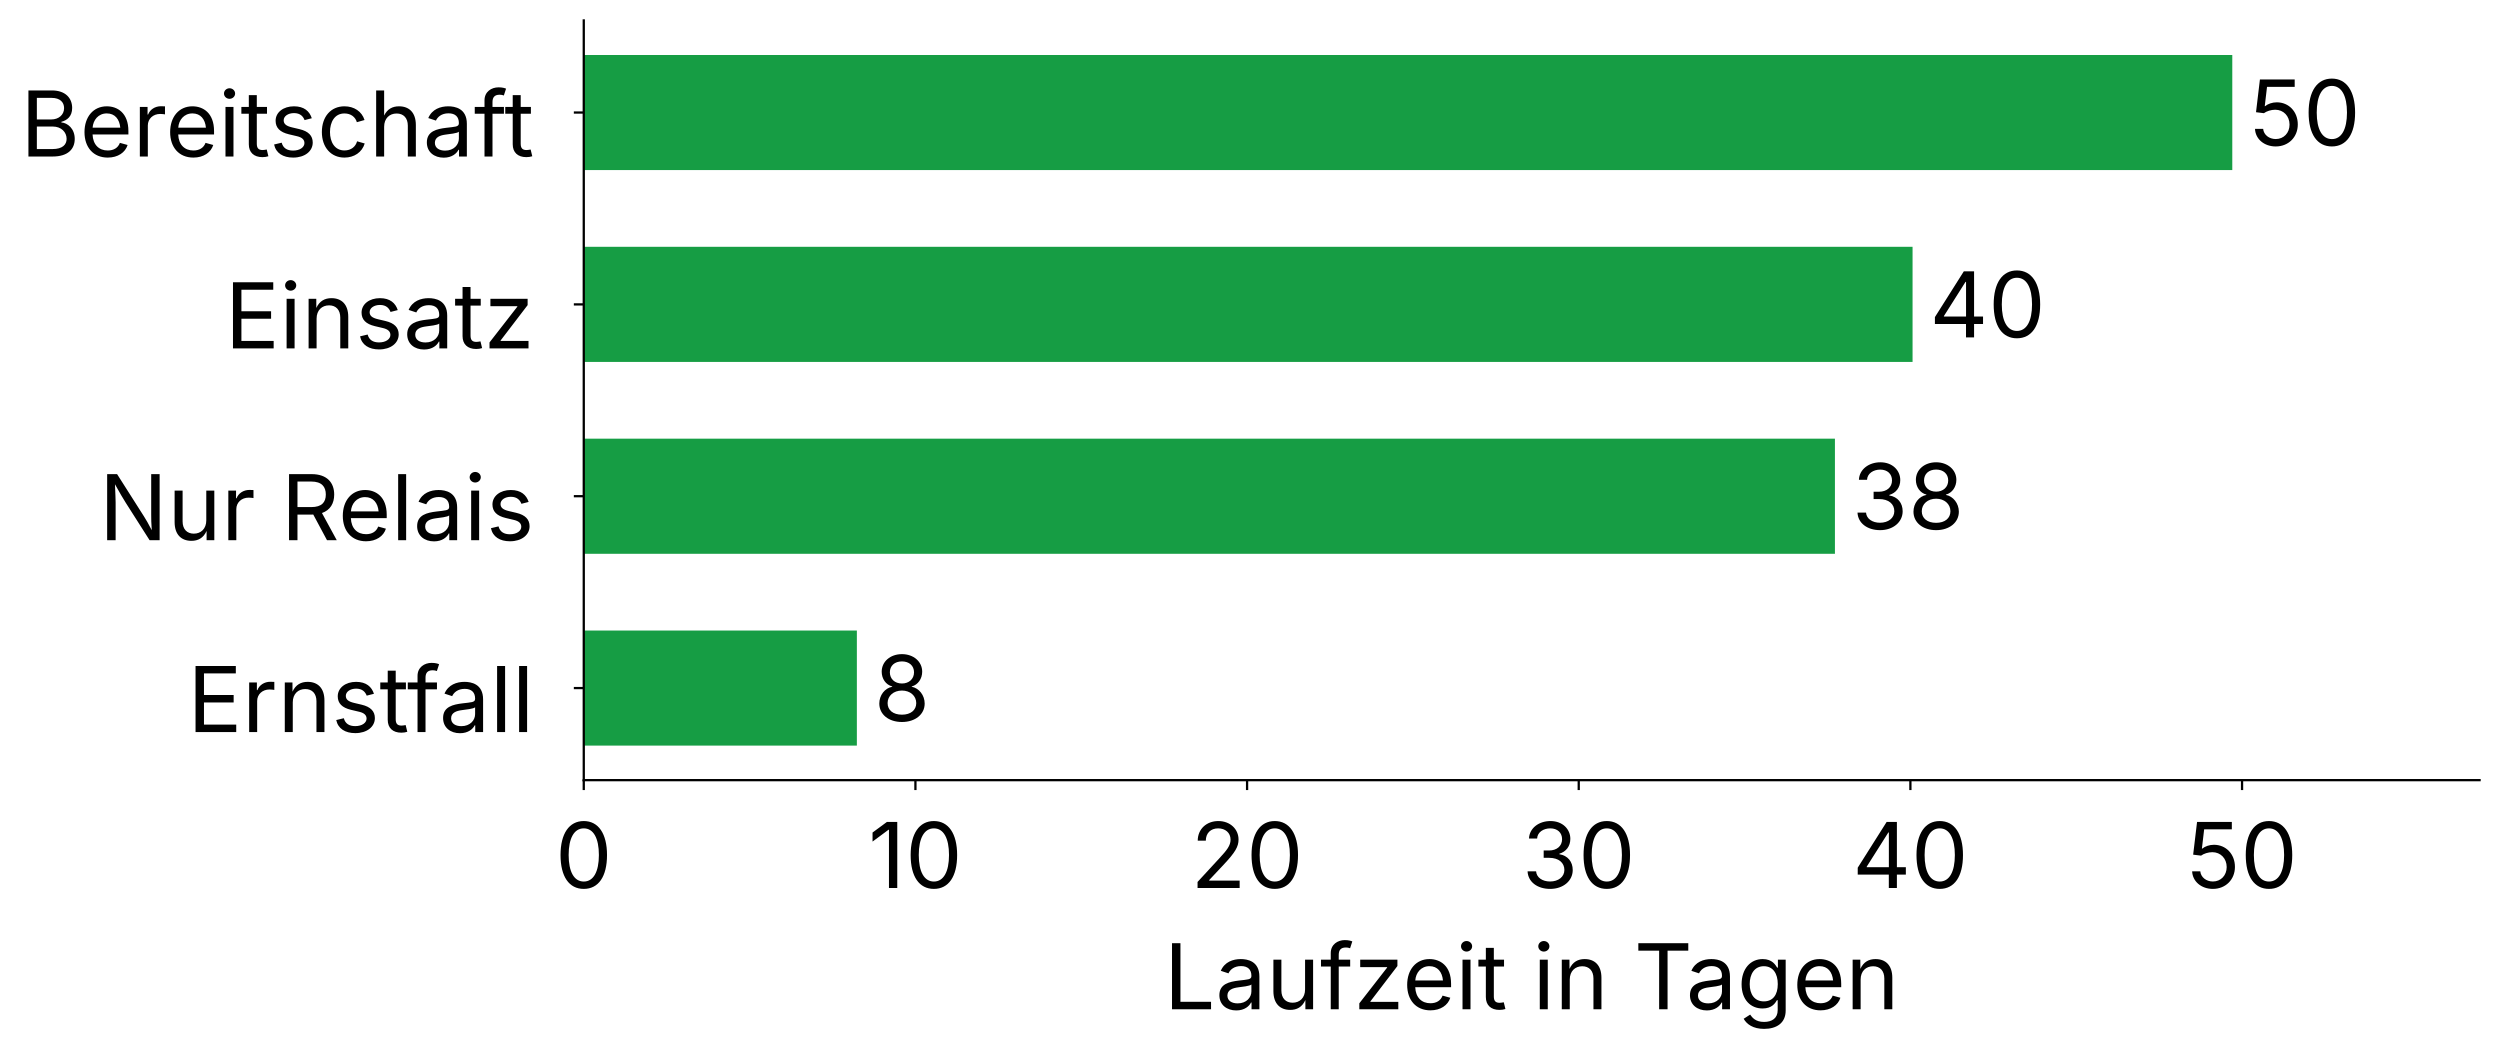
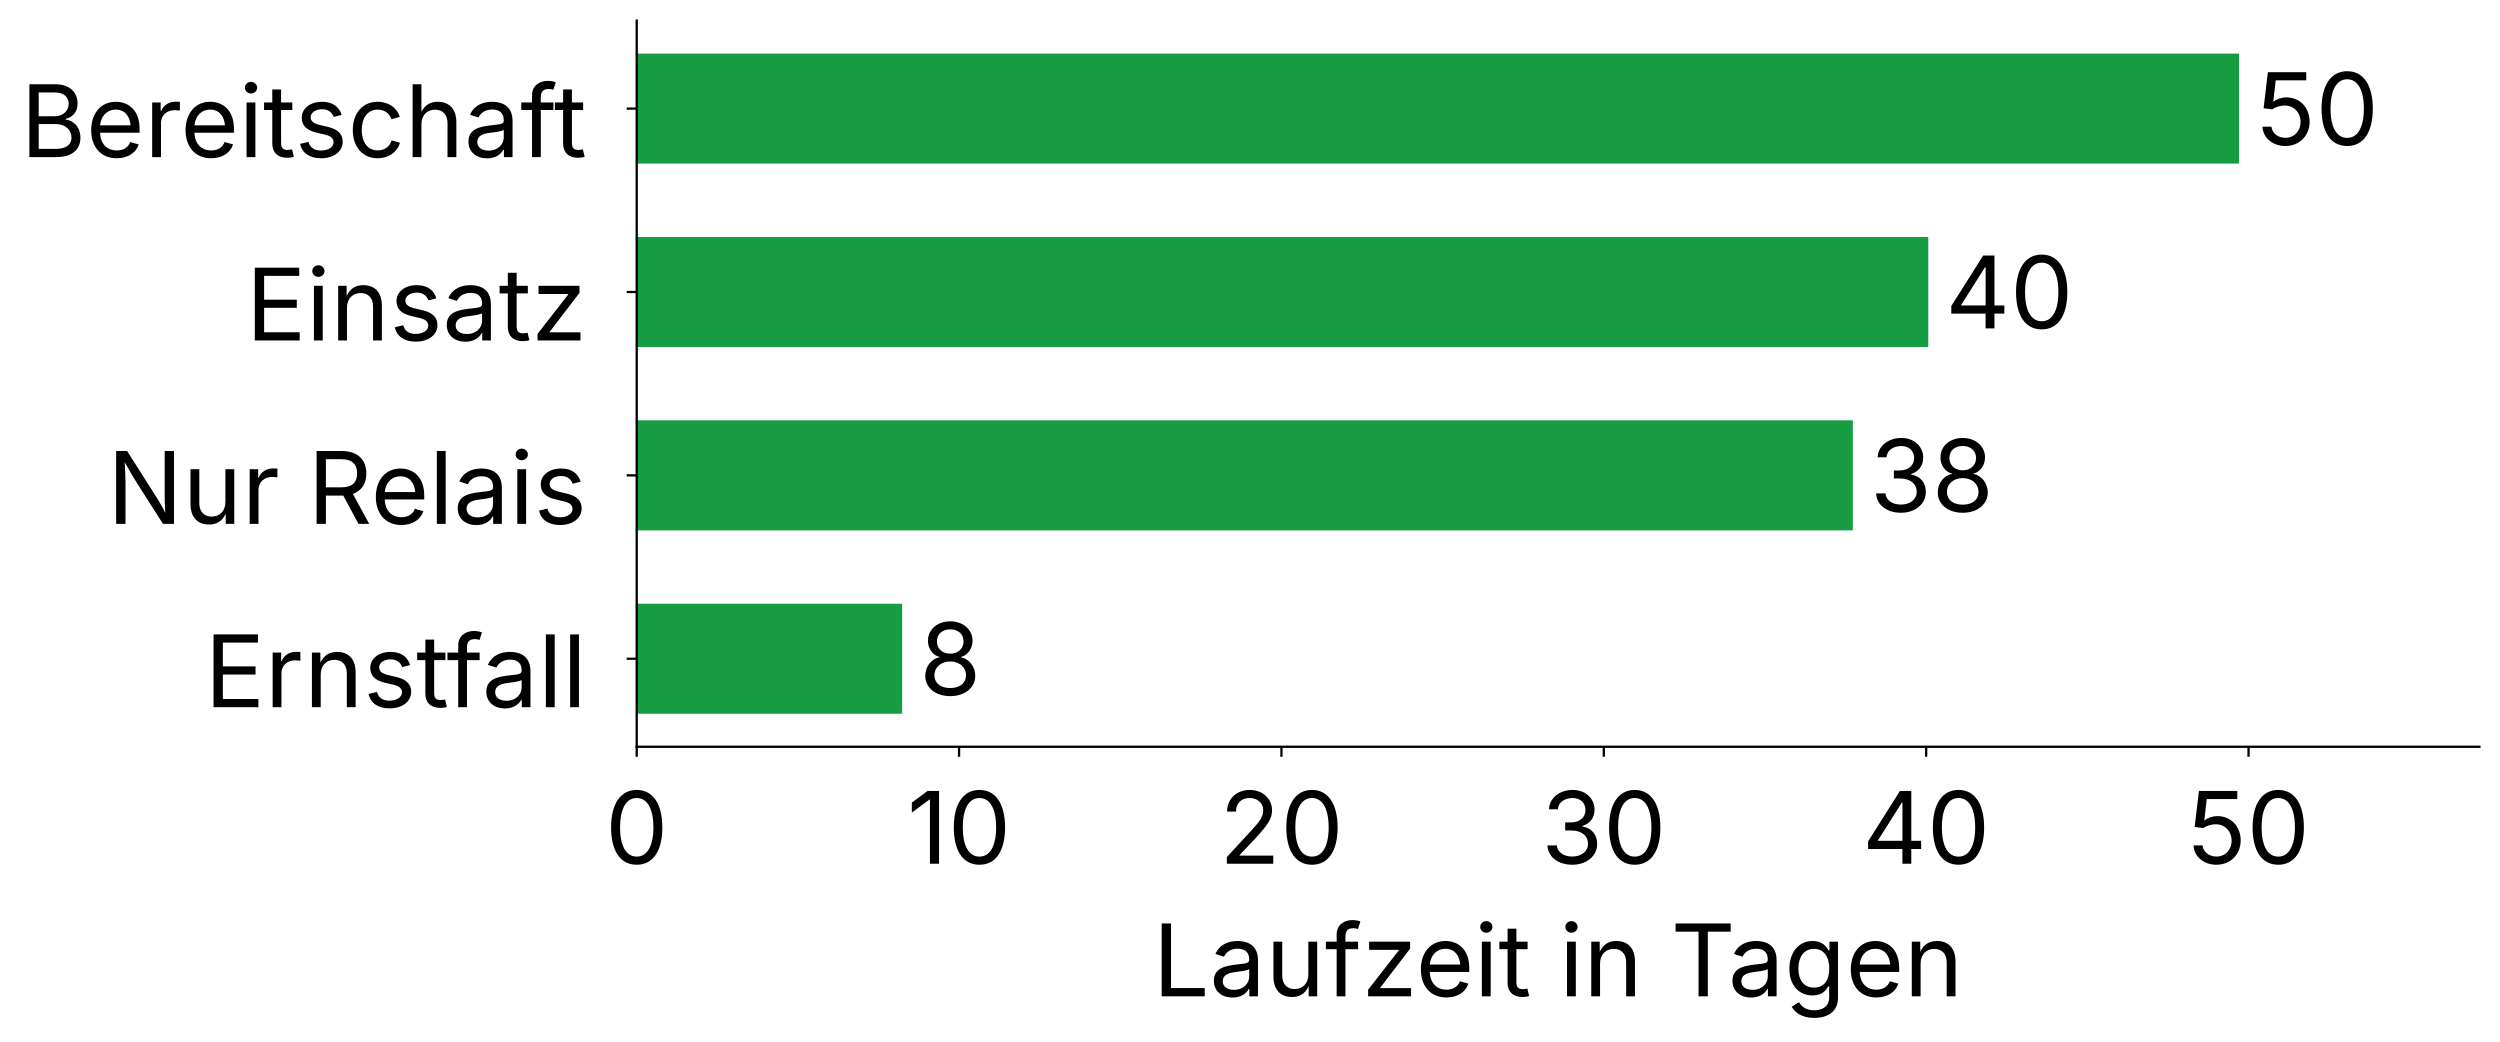
- <svg xmlns="http://www.w3.org/2000/svg" xmlns:xlink="http://www.w3.org/1999/xlink" width="880.723pt" height="370.477pt" viewBox="0 0 880.723 370.477" version="1.1">
+ <svg xmlns="http://www.w3.org/2000/svg" xmlns:xlink="http://www.w3.org/1999/xlink" width="874.108pt" height="363.997pt" viewBox="0 0 874.108 363.997" version="1.1">
  <defs>
    <style type="text/css">*{stroke-linejoin: round; stroke-linecap: butt}</style>
  </defs>
  <g id="figure_1">
    <g id="patch_1">
-       <path d="M 0 370.477  L 880.723 370.477  L 880.723 0  L 0 0  L 0 370.477  z " style="fill: none" />
+       <path d="M 0 363.997  L 874.108 363.997  L 874.108 0  L 0 0  L 0 363.997  z " style="fill: none" />
    </g>
    <g id="axes_1">
      <g id="patch_2">
-         <path d="M 205.655 274.839  L 873.523 274.839  L 873.523 7.2  L 205.655 7.2  L 205.655 274.839  z " style="fill: none" />
+         <path d="M 222.62 261.1  L 866.908 261.1  L 866.908 7.2  L 222.62 7.2  L 222.62 261.1  z " style="fill: none" />
      </g>
      <g id="patch_3">
-         <path d="M 205.655 19.365  L 786.41 19.365  L 786.41 59.917  L 205.655 59.917  z " clip-path="url(#p6dd3fd5867)" style="fill: #169d44" />
+         <path d="M 222.62 18.741  L 782.87 18.741  L 782.87 57.211  L 222.62 57.211  z " clip-path="url(#p02130af6d3)" style="fill: #169d44" />
      </g>
      <g id="patch_4">
-         <path d="M 205.655 86.951  L 673.775 86.951  L 673.775 127.503  L 205.655 127.503  z " clip-path="url(#p6dd3fd5867)" style="fill: #169d44" />
+         <path d="M 222.62 82.857  L 674.212 82.857  L 674.212 121.327  L 222.62 121.327  z " clip-path="url(#p02130af6d3)" style="fill: #169d44" />
      </g>
      <g id="patch_5">
-         <path d="M 205.655 154.537  L 646.426 154.537  L 646.426 195.088  L 205.655 195.088  z " clip-path="url(#p6dd3fd5867)" style="fill: #169d44" />
+         <path d="M 222.62 146.973  L 647.828 146.973  L 647.828 185.443  L 222.62 185.443  z " clip-path="url(#p02130af6d3)" style="fill: #169d44" />
      </g>
      <g id="patch_6">
-         <path d="M 205.655 222.123  L 301.864 222.123  L 301.864 262.674  L 205.655 262.674  z " clip-path="url(#p6dd3fd5867)" style="fill: #169d44" />
+         <path d="M 222.62 211.089  L 315.432 211.089  L 315.432 249.559  L 222.62 249.559  z " clip-path="url(#p02130af6d3)" style="fill: #169d44" />
      </g>
      <g id="matplotlib.axis_1">
        <g id="xtick_1">
          <g id="line2d_1">
            <defs>
-               <path id="m5b1c71df38" d="M 0 0  L 0 3.5  " style="stroke: #000000; stroke-width: 0.8" />
+               <path id="mdcd1b0ae34" d="M 0 0  L 0 3.5  " style="stroke: #000000; stroke-width: 0.8" />
            </defs>
            <g>
-               <use xlink:href="#m5b1c71df38" x="205.655" y="274.839" style="stroke: #000000; stroke-width: 0.8" />
+               <use xlink:href="#mdcd1b0ae34" x="222.62" y="261.1" style="stroke: #000000; stroke-width: 0.8" />
            </g>
          </g>
          <g id="text_1">
-             <text style="font-size: 32px; font-family: 'Inter'; text-anchor: middle" x="205.655" y="312.839" transform="rotate(-0 205.655 312.8394)">0</text>
+             <text style="font-size: 35px; font-family: 'Inter'; text-anchor: middle" x="222.62" y="302.006" transform="rotate(-0 222.6195 302.0058)">0</text>
          </g>
        </g>
        <g id="xtick_2">
          <g id="line2d_2">
            <g>
-               <use xlink:href="#m5b1c71df38" x="322.494" y="274.839" style="stroke: #000000; stroke-width: 0.8" />
+               <use xlink:href="#mdcd1b0ae34" x="335.333" y="261.1" style="stroke: #000000; stroke-width: 0.8" />
            </g>
          </g>
          <g id="text_2">
-             <text style="font-size: 32px; font-family: 'Inter'; text-anchor: middle" x="322.494" y="312.839" transform="rotate(-0 322.494 312.8394)">10</text>
+             <text style="font-size: 35px; font-family: 'Inter'; text-anchor: middle" x="335.333" y="302.006" transform="rotate(-0 335.3334 302.0058)">10</text>
          </g>
        </g>
        <g id="xtick_3">
          <g id="line2d_3">
            <g>
-               <use xlink:href="#m5b1c71df38" x="439.333" y="274.839" style="stroke: #000000; stroke-width: 0.8" />
+               <use xlink:href="#mdcd1b0ae34" x="448.047" y="261.1" style="stroke: #000000; stroke-width: 0.8" />
            </g>
          </g>
          <g id="text_3">
-             <text style="font-size: 32px; font-family: 'Inter'; text-anchor: middle" x="439.333" y="312.839" transform="rotate(-0 439.333 312.8394)">20</text>
+             <text style="font-size: 35px; font-family: 'Inter'; text-anchor: middle" x="448.047" y="302.006" transform="rotate(-0 448.0473 302.0058)">20</text>
          </g>
        </g>
        <g id="xtick_4">
          <g id="line2d_4">
            <g>
-               <use xlink:href="#m5b1c71df38" x="556.172" y="274.839" style="stroke: #000000; stroke-width: 0.8" />
+               <use xlink:href="#mdcd1b0ae34" x="560.761" y="261.1" style="stroke: #000000; stroke-width: 0.8" />
            </g>
          </g>
          <g id="text_4">
-             <text style="font-size: 32px; font-family: 'Inter'; text-anchor: middle" x="556.172" y="312.839" transform="rotate(-0 556.1721 312.8394)">30</text>
+             <text style="font-size: 35px; font-family: 'Inter'; text-anchor: middle" x="560.761" y="302.006" transform="rotate(-0 560.7611 302.0058)">30</text>
          </g>
        </g>
        <g id="xtick_5">
          <g id="line2d_5">
            <g>
-               <use xlink:href="#m5b1c71df38" x="673.011" y="274.839" style="stroke: #000000; stroke-width: 0.8" />
+               <use xlink:href="#mdcd1b0ae34" x="673.475" y="261.1" style="stroke: #000000; stroke-width: 0.8" />
            </g>
          </g>
          <g id="text_5">
-             <text style="font-size: 32px; font-family: 'Inter'; text-anchor: middle" x="673.011" y="312.839" transform="rotate(-0 673.0111 312.8394)">40</text>
+             <text style="font-size: 35px; font-family: 'Inter'; text-anchor: middle" x="673.475" y="302.006" transform="rotate(-0 673.475 302.0058)">40</text>
          </g>
        </g>
        <g id="xtick_6">
          <g id="line2d_6">
            <g>
-               <use xlink:href="#m5b1c71df38" x="789.85" y="274.839" style="stroke: #000000; stroke-width: 0.8" />
+               <use xlink:href="#mdcd1b0ae34" x="786.189" y="261.1" style="stroke: #000000; stroke-width: 0.8" />
            </g>
          </g>
          <g id="text_6">
-             <text style="font-size: 32px; font-family: 'Inter'; text-anchor: middle" x="789.85" y="312.839" transform="rotate(-0 789.8501 312.8394)">50</text>
+             <text style="font-size: 35px; font-family: 'Inter'; text-anchor: middle" x="786.189" y="302.006" transform="rotate(-0 786.1888 302.0058)">50</text>
          </g>
        </g>
        <g id="text_7">
-           <text style="font-size: 32px; font-family: 'Inter'; text-anchor: middle" x="539.589" y="355.558" transform="rotate(-0 539.589 355.5581)">Laufzeit in Tagen</text>
+           <text style="font-size: 35px; font-family: 'Inter'; text-anchor: middle" x="544.764" y="348.354" transform="rotate(-0 544.7636 348.3545)">Laufzeit in Tagen</text>
        </g>
      </g>
      <g id="matplotlib.axis_2">
        <g id="ytick_1">
          <g id="line2d_7">
            <defs>
-               <path id="ma555d6ff2c" d="M 0 0  L -3.5 0  " style="stroke: #000000; stroke-width: 0.8" />
+               <path id="me46d48b173" d="M 0 0  L -3.5 0  " style="stroke: #000000; stroke-width: 0.8" />
            </defs>
            <g>
-               <use xlink:href="#ma555d6ff2c" x="205.655" y="39.641" style="stroke: #000000; stroke-width: 0.8" />
+               <use xlink:href="#me46d48b173" x="222.62" y="37.976" style="stroke: #000000; stroke-width: 0.8" />
            </g>
          </g>
          <g id="text_8">
-             <text style="font-size: 32px; font-family: 'Inter'; text-anchor: end" x="188.155" y="55.141" transform="rotate(-0 188.155 55.14113)">Bereitschaft</text>
+             <text style="font-size: 35px; font-family: 'Inter'; text-anchor: end" x="205.12" y="54.929" transform="rotate(-0 205.1195 54.92883)">Bereitschaft</text>
          </g>
        </g>
        <g id="ytick_2">
          <g id="line2d_8">
            <g>
-               <use xlink:href="#ma555d6ff2c" x="205.655" y="107.227" style="stroke: #000000; stroke-width: 0.8" />
+               <use xlink:href="#me46d48b173" x="222.62" y="102.092" style="stroke: #000000; stroke-width: 0.8" />
            </g>
          </g>
          <g id="text_9">
-             <text style="font-size: 32px; font-family: 'Inter'; text-anchor: end" x="188.155" y="122.727" transform="rotate(-0 188.155 122.7268)">Einsatz</text>
+             <text style="font-size: 35px; font-family: 'Inter'; text-anchor: end" x="205.12" y="119.045" transform="rotate(-0 205.1195 119.0449)">Einsatz</text>
          </g>
        </g>
        <g id="ytick_3">
          <g id="line2d_9">
            <g>
-               <use xlink:href="#ma555d6ff2c" x="205.655" y="174.813" style="stroke: #000000; stroke-width: 0.8" />
+               <use xlink:href="#me46d48b173" x="222.62" y="166.208" style="stroke: #000000; stroke-width: 0.8" />
            </g>
          </g>
          <g id="text_10">
-             <text style="font-size: 32px; font-family: 'Inter'; text-anchor: end" x="188.155" y="190.313" transform="rotate(-0 188.155 190.3125)">Nur Relais</text>
+             <text style="font-size: 35px; font-family: 'Inter'; text-anchor: end" x="205.12" y="183.161" transform="rotate(-0 205.1195 183.1609)">Nur Relais</text>
          </g>
        </g>
        <g id="ytick_4">
          <g id="line2d_10">
            <g>
-               <use xlink:href="#ma555d6ff2c" x="205.655" y="242.398" style="stroke: #000000; stroke-width: 0.8" />
+               <use xlink:href="#me46d48b173" x="222.62" y="230.324" style="stroke: #000000; stroke-width: 0.8" />
            </g>
          </g>
          <g id="text_11">
-             <text style="font-size: 32px; font-family: 'Inter'; text-anchor: end" x="188.155" y="257.898" transform="rotate(-0 188.155 257.8982)">Ernstfall</text>
+             <text style="font-size: 35px; font-family: 'Inter'; text-anchor: end" x="205.12" y="247.277" transform="rotate(-0 205.1195 247.277)">Ernstfall</text>
          </g>
        </g>
      </g>
      <g id="patch_7">
-         <path d="M 205.655 274.839  L 205.655 7.2  " style="fill: none; stroke: #000000; stroke-width: 0.8; stroke-linejoin: miter; stroke-linecap: square" />
+         <path d="M 222.62 261.1  L 222.62 7.2  " style="fill: none; stroke: #000000; stroke-width: 0.8; stroke-linejoin: miter; stroke-linecap: square" />
      </g>
      <g id="patch_8">
-         <path d="M 205.655 274.839  L 873.523 274.839  " style="fill: none; stroke: #000000; stroke-width: 0.8; stroke-linejoin: miter; stroke-linecap: square" />
+         <path d="M 222.62 261.1  L 866.908 261.1  " style="fill: none; stroke: #000000; stroke-width: 0.8; stroke-linejoin: miter; stroke-linecap: square" />
      </g>
      <g id="text_12">
-         <text style="font-size: 32px; font-family: 'Inter'; text-anchor: start" x="792.41" y="51.282" transform="rotate(-0 792.4098 51.28176)">50</text>
+         <text style="font-size: 35px; font-family: 'Inter'; text-anchor: start" x="788.87" y="50.708" transform="rotate(-0 788.87 50.70764)">50</text>
      </g>
      <g id="text_13">
-         <text style="font-size: 32px; font-family: 'Inter'; text-anchor: start" x="679.775" y="118.867" transform="rotate(-0 679.7749 118.8675)">40</text>
+         <text style="font-size: 35px; font-family: 'Inter'; text-anchor: start" x="680.212" y="114.824" transform="rotate(-0 680.2119 114.8237)">40</text>
      </g>
      <g id="text_14">
-         <text style="font-size: 32px; font-family: 'Inter'; text-anchor: start" x="652.426" y="186.453" transform="rotate(-0 652.4257 186.4531)">38</text>
+         <text style="font-size: 35px; font-family: 'Inter'; text-anchor: start" x="653.828" y="178.94" transform="rotate(-0 653.8282 178.9398)">38</text>
      </g>
      <g id="text_15">
-         <text style="font-size: 32px; font-family: 'Inter'; text-anchor: start" x="307.864" y="254.039" transform="rotate(-0 307.8644 254.0388)">8</text>
+         <text style="font-size: 35px; font-family: 'Inter'; text-anchor: start" x="321.432" y="243.056" transform="rotate(-0 321.4321 243.0558)">8</text>
      </g>
    </g>
  </g>
  <defs>
-     <clipPath id="p6dd3fd5867">
-       <rect x="205.655" y="7.2" width="667.868" height="267.639" />
+     <clipPath id="p02130af6d3">
+       <rect x="222.62" y="7.2" width="644.288" height="253.9" />
    </clipPath>
  </defs>
</svg>
